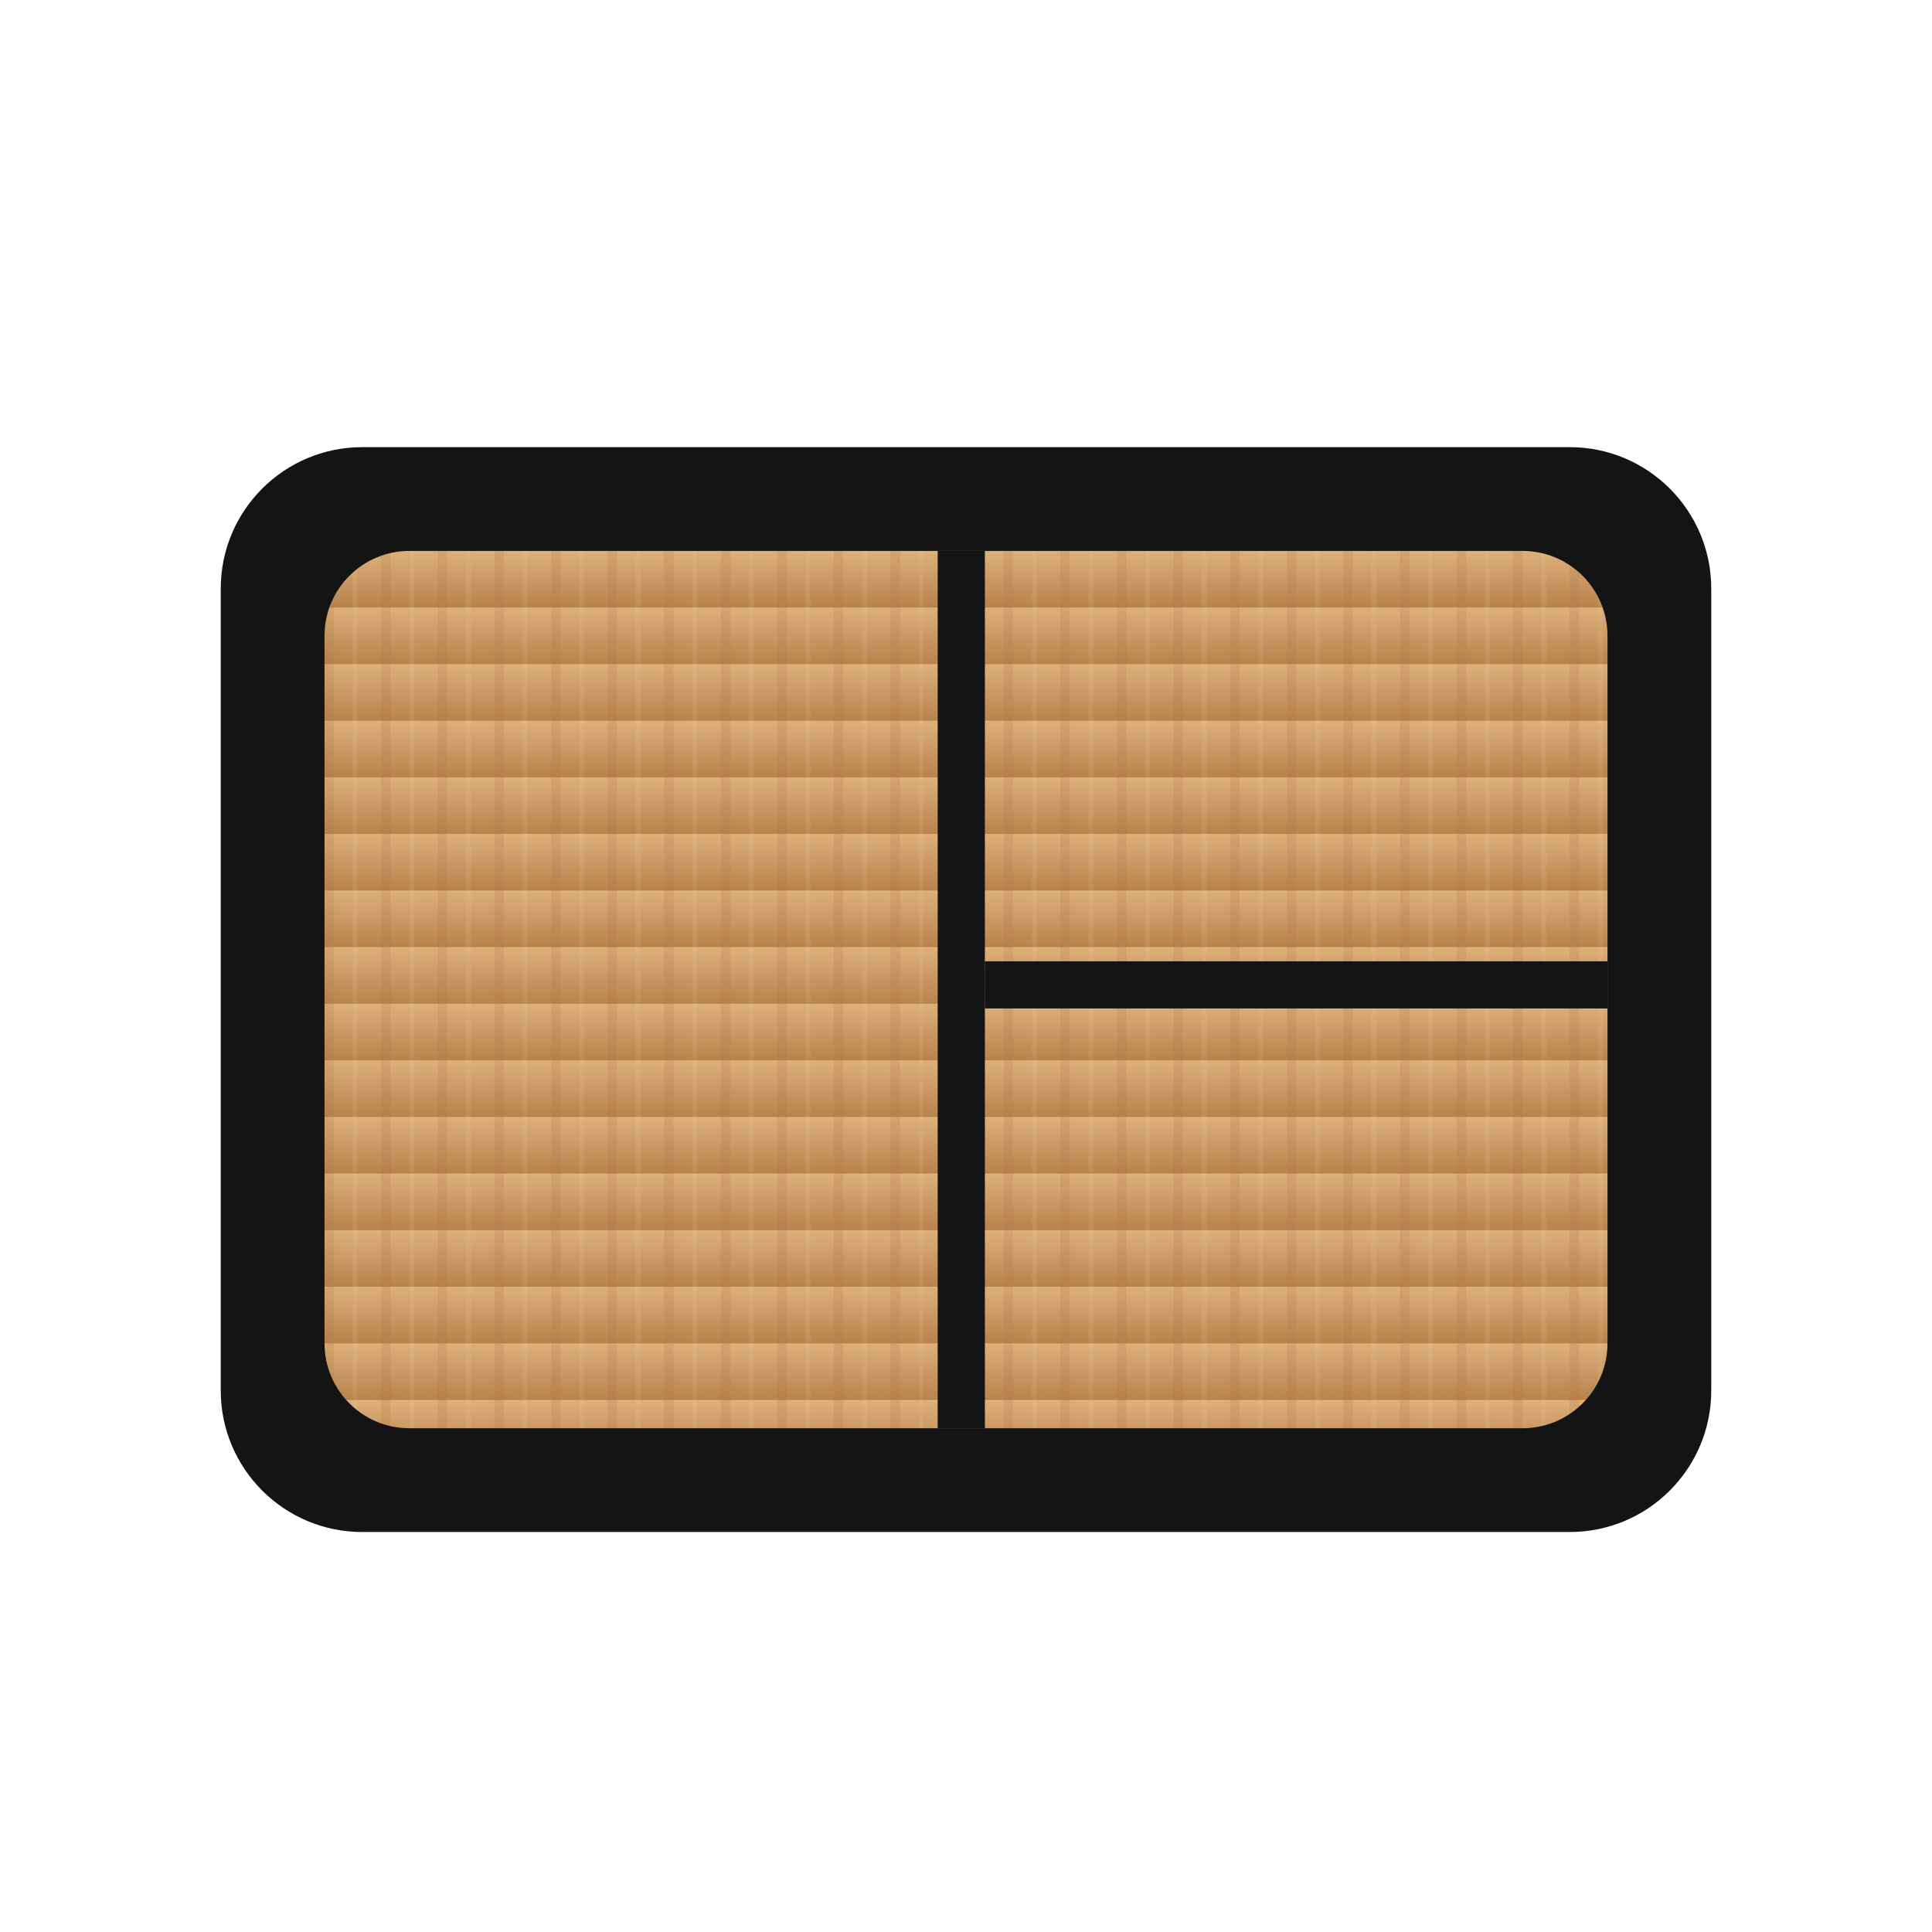
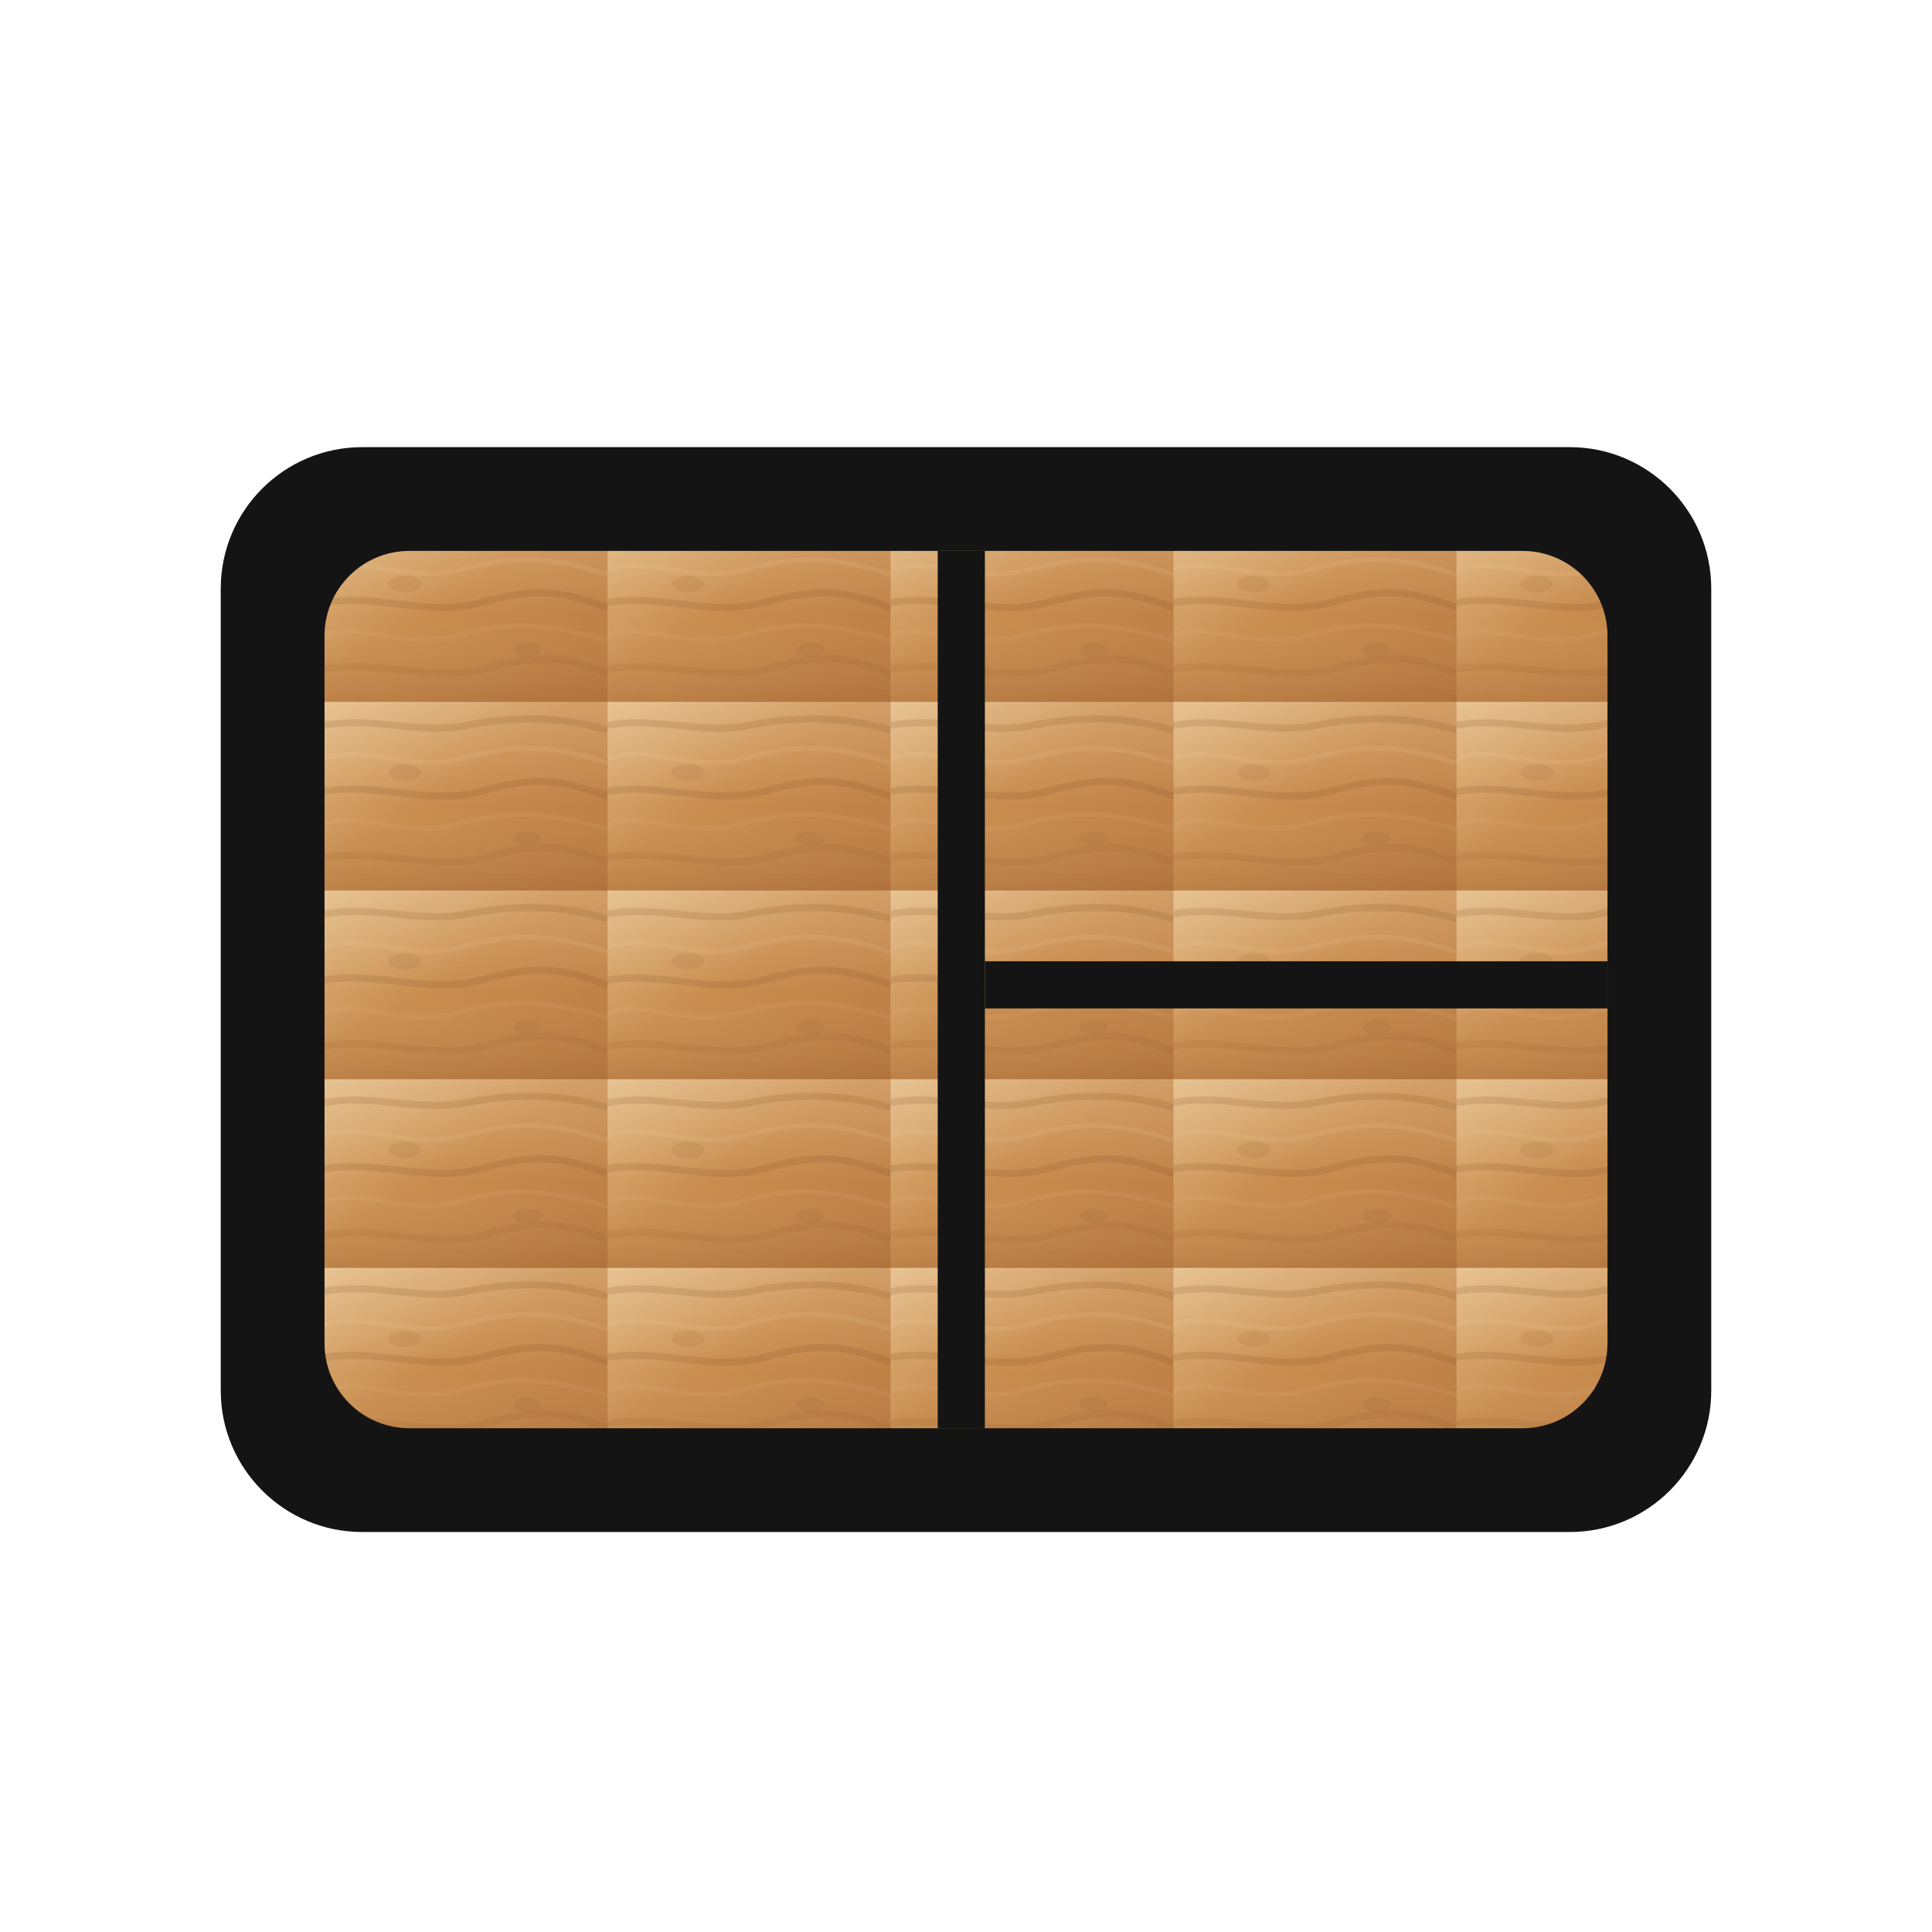
<svg xmlns="http://www.w3.org/2000/svg" width="1024" height="1024" viewBox="0 0 1024 1024">
  <defs>
-     <linearGradient id="woodBase" x1="0" y1="0" x2="0" y2="1">
-       <stop offset="0%" stop-color="#ddb07a" />
-       <stop offset="100%" stop-color="#b8834d" />
+     <linearGradient id="woodBase" x1="0" y1="0" x2="1" y2="1">
+       <stop offset="0%" stop-color="#e2b983" />
+       <stop offset="45%" stop-color="#c98d4f" />
+       <stop offset="100%" stop-color="#b8793f" />
    </linearGradient>
-     <pattern id="woodGrain" patternUnits="userSpaceOnUse" width="24" height="24">
-       <rect width="24" height="24" fill="url(#woodBase)" />
-       <rect x="0" y="0" width="4" height="24" fill="#a96f3d" fill-opacity="0.18" />
-       <rect x="12" y="0" width="2" height="24" fill="#f1d3a6" fill-opacity="0.12" />
+     <linearGradient id="woodSheen" x1="0" y1="0" x2="0" y2="1">
+       <stop offset="0%" stop-color="#fff1d8" stop-opacity="0.18" />
+       <stop offset="55%" stop-color="#fff1d8" stop-opacity="0" />
+       <stop offset="100%" stop-color="#6b3f1d" stop-opacity="0.12" />
+     </linearGradient>
+     <pattern id="woodGrain" patternUnits="userSpaceOnUse" width="120" height="80">
+       <rect width="120" height="80" fill="url(#woodBase)" />
+       <rect width="120" height="80" fill="url(#woodSheen)" />
+       <path d="M0 10 C 20 6, 40 14, 60 10 S 100 6, 120 12" stroke="#8a5528" stroke-opacity="0.18" stroke-width="3" fill="none" />
+       <path d="M0 24 C 18 18, 36 30, 58 24 S 96 18, 120 26" stroke="#f3d7ad" stroke-opacity="0.12" stroke-width="2" fill="none" />
+       <path d="M0 38 C 22 34, 44 44, 66 38 S 98 32, 120 40" stroke="#7a4922" stroke-opacity="0.16" stroke-width="3" fill="none" />
+       <path d="M0 52 C 16 46, 34 58, 56 52 S 92 46, 120 54" stroke="#e8c796" stroke-opacity="0.10" stroke-width="2" fill="none" />
+       <path d="M0 66 C 24 62, 46 72, 68 66 S 100 60, 120 68" stroke="#8f5a2d" stroke-opacity="0.14" stroke-width="3" fill="none" />
+       <ellipse cx="34" cy="30" rx="7" ry="3.5" fill="#7a4a24" fill-opacity="0.10" />
+       <ellipse cx="86" cy="58" rx="6" ry="3" fill="#6f431f" fill-opacity="0.08" />
    </pattern>
  </defs>
  <g transform="translate(512 512) scale(1.25) translate(-512 -512)">
    <rect x="196" y="292" width="632" height="460" rx="60" fill="#141414" />
    <rect x="240" y="336" width="544" height="372" rx="36" fill="url(#woodGrain)" />
    <rect x="500" y="336" width="20" height="372" fill="#141414" />
    <rect x="520" y="510" width="264" height="20" fill="#141414" />
  </g>
</svg>
